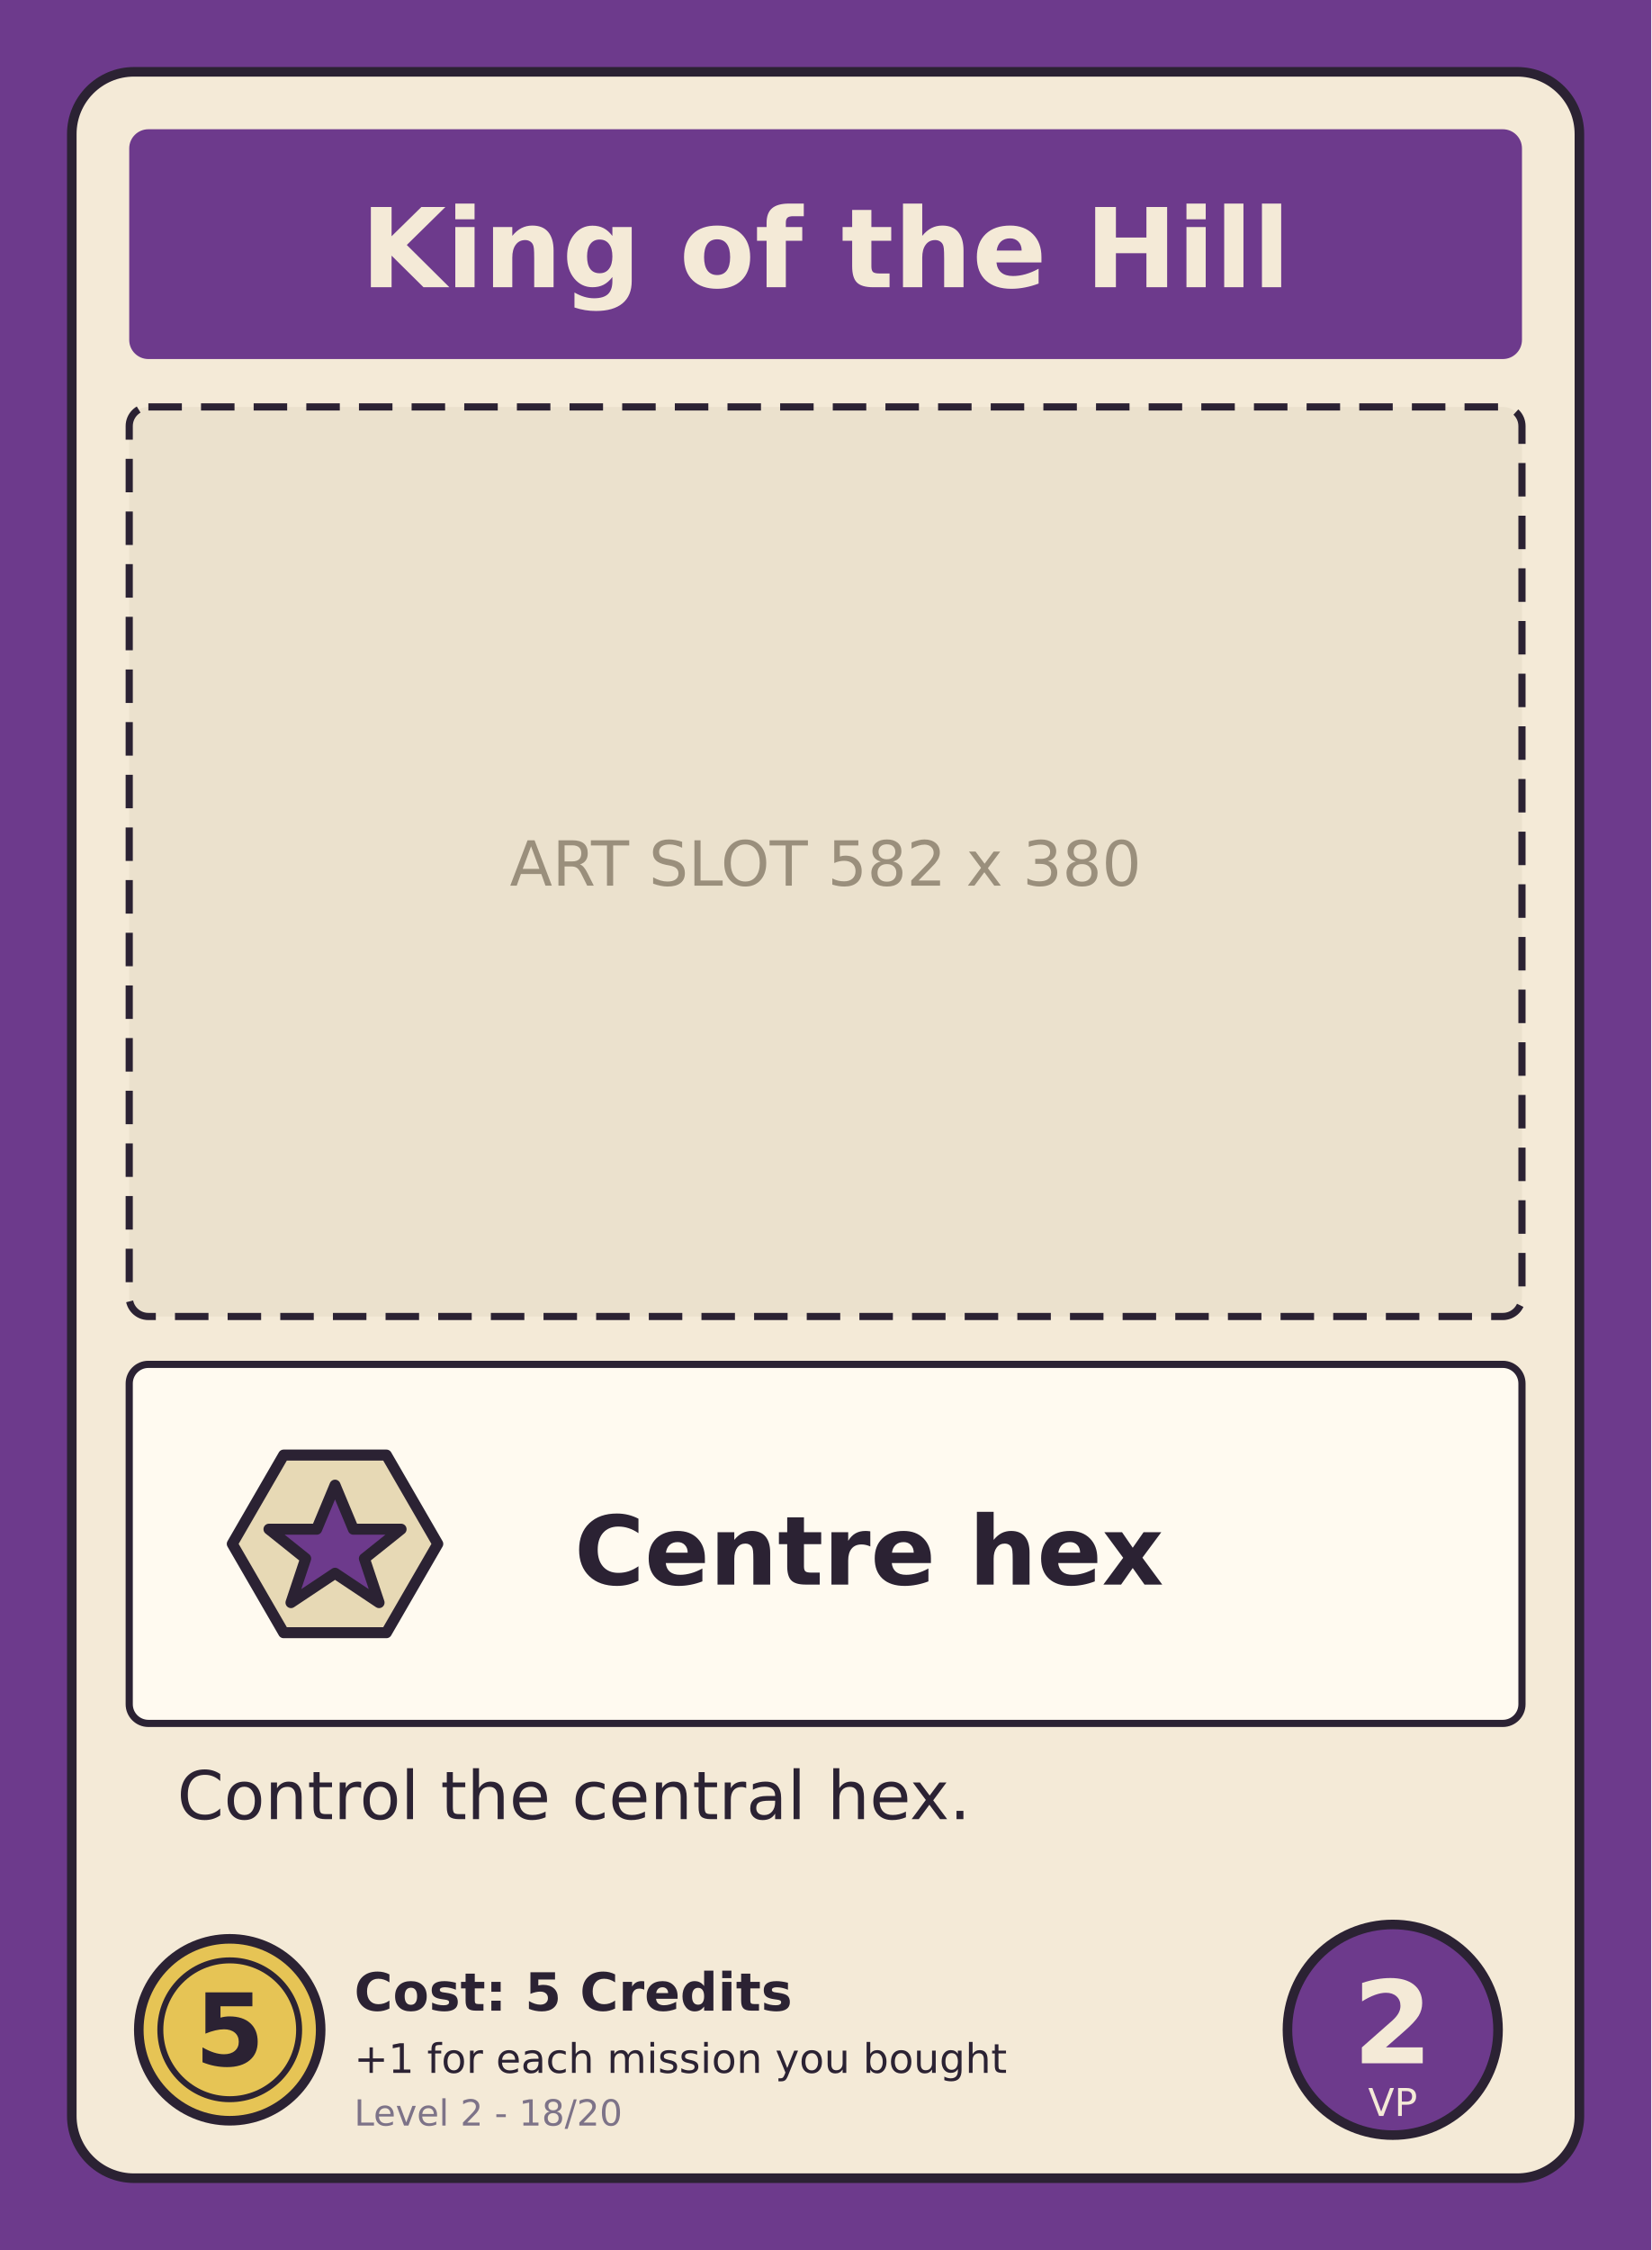
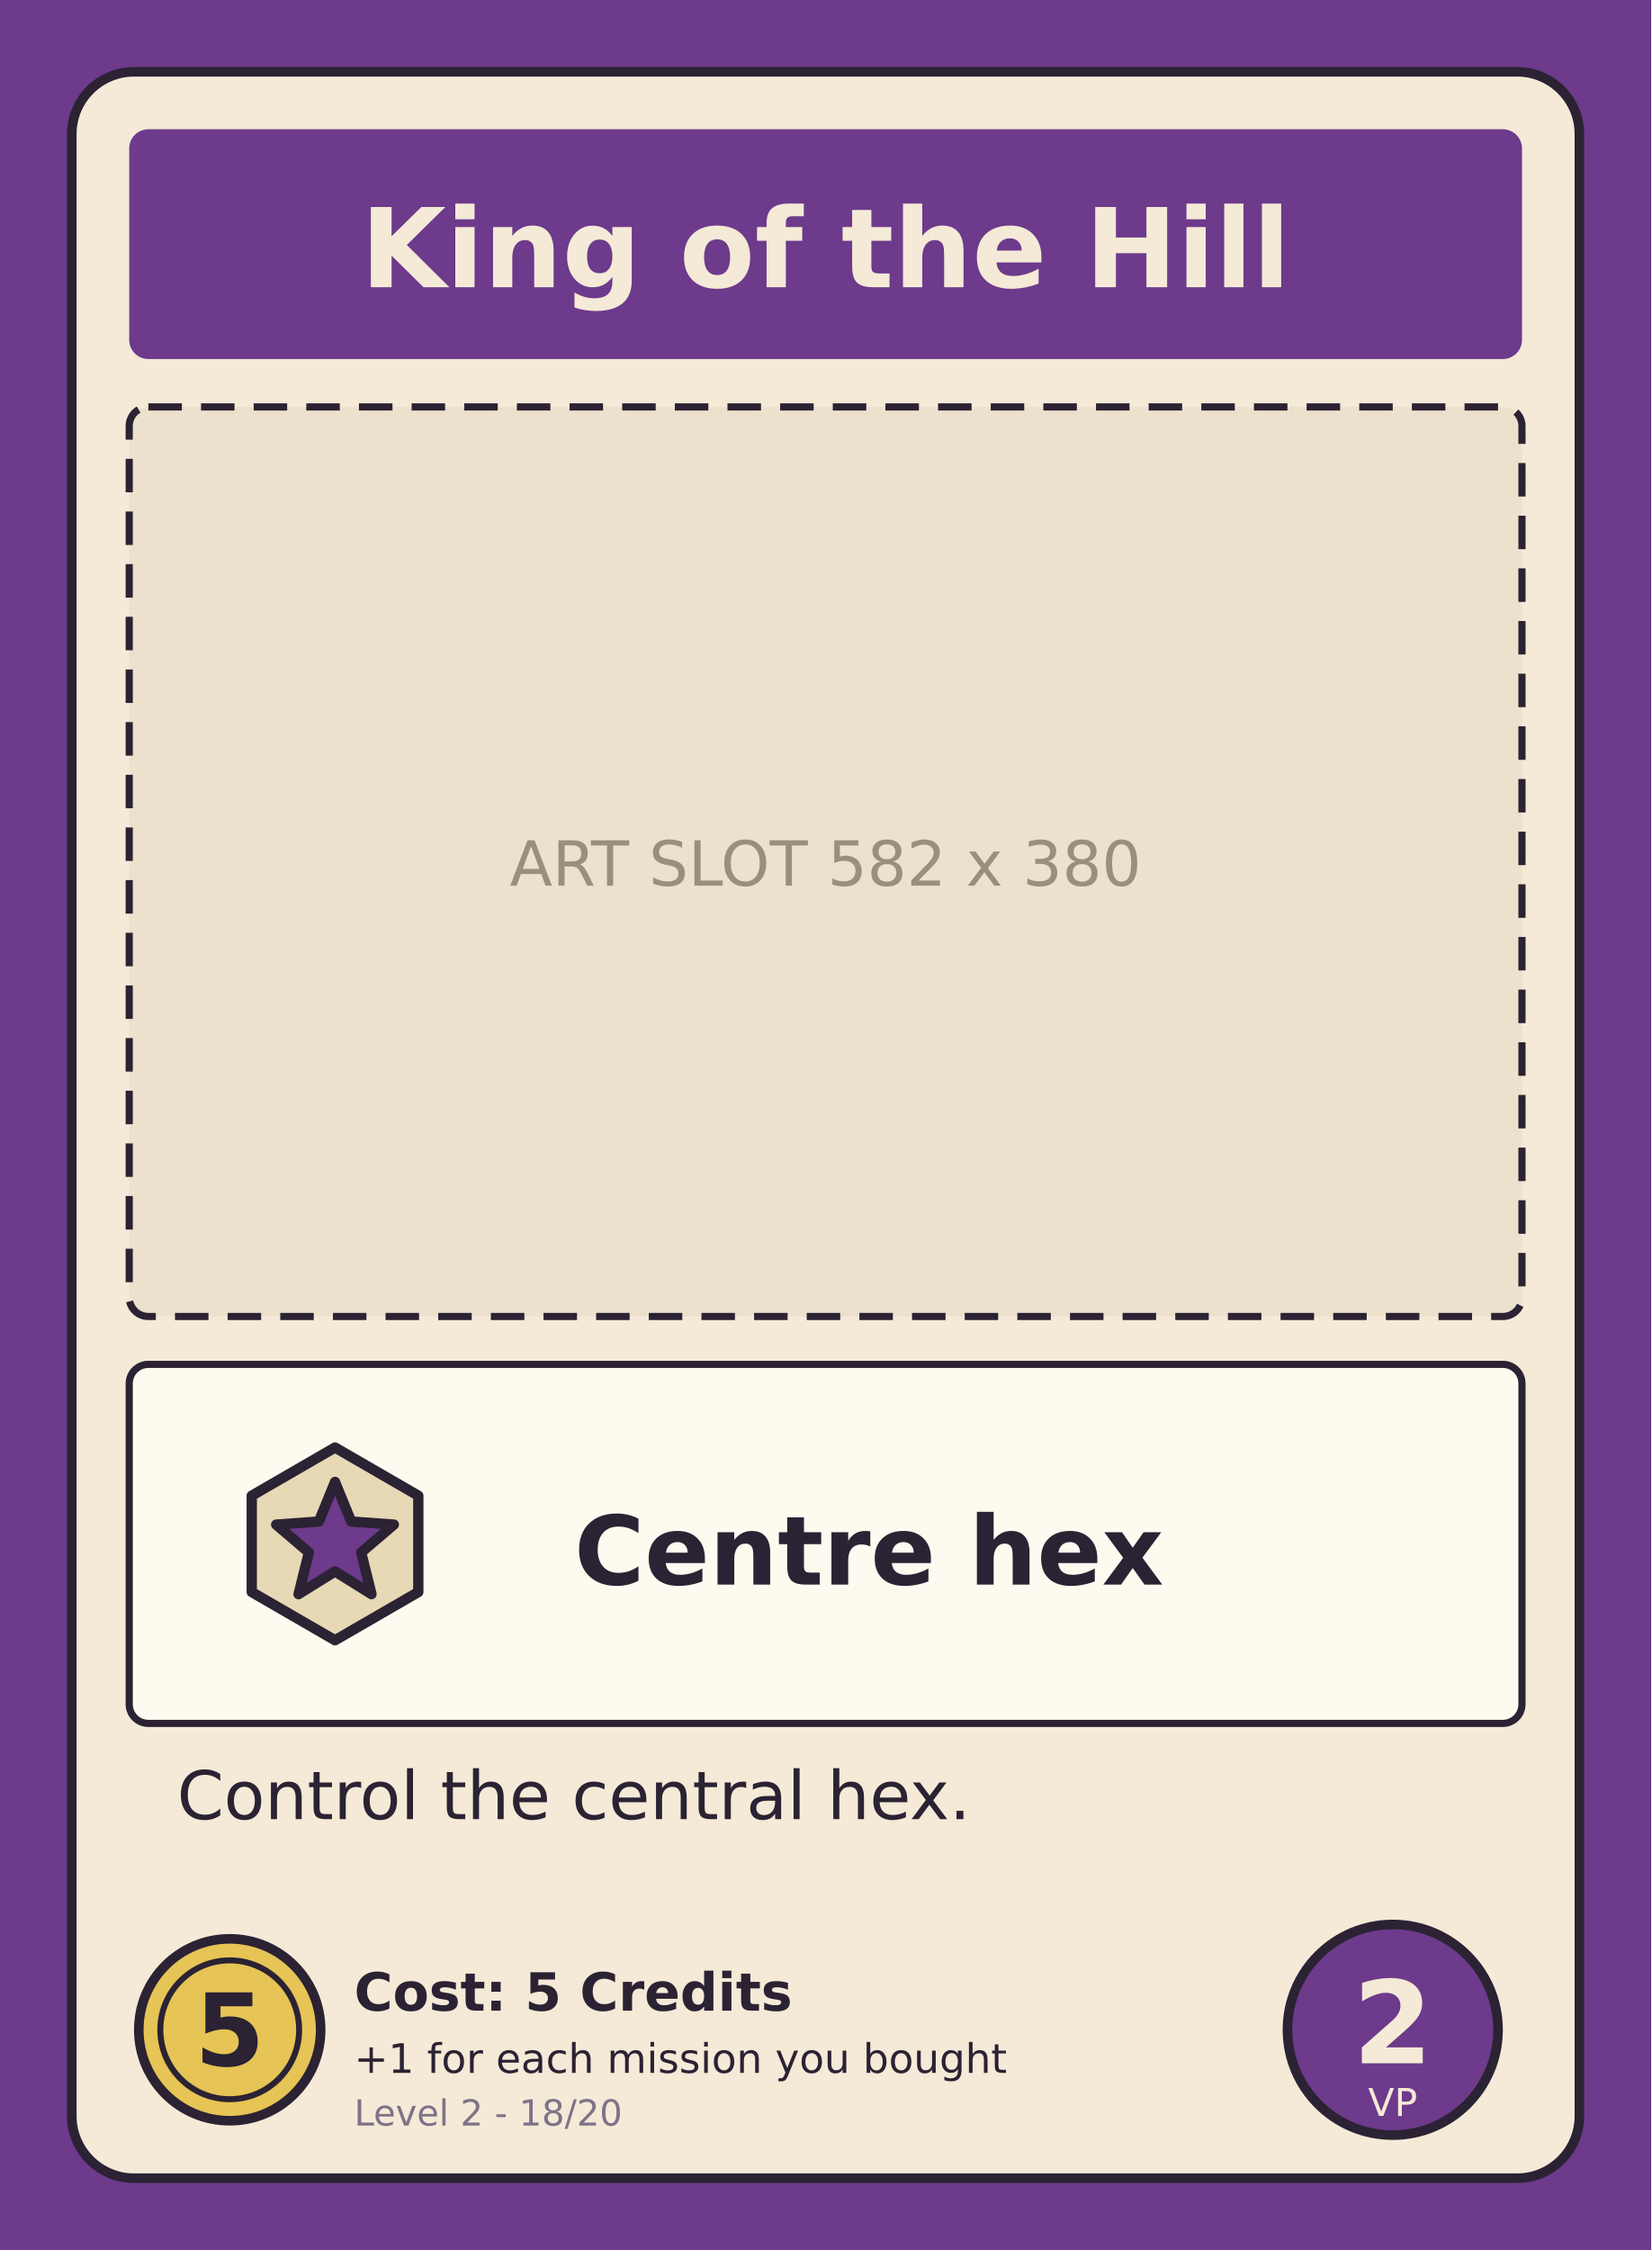
<svg xmlns="http://www.w3.org/2000/svg" viewBox="0 0 690 940" width="69.0mm" height="94.0mm" font-family="DejaVu Sans, Arial, sans-serif">
  <rect id="bleed" x="0" y="0" width="690" height="940" fill="#6d3a8c" />
  <rect id="trim" x="30" y="30" width="630" height="880" rx="26" fill="#f4ead7" stroke="#2b2233" stroke-width="4" />
  <rect x="54" y="54" width="582" height="96" rx="8" fill="#6d3a8c" />
  <text x="345.0" y="120" text-anchor="middle" font-size="46" font-weight="bold" fill="#f4ead7">King of the Hill</text>
  <g id="art-slot">
    <rect x="54" y="170" width="582" height="380" rx="8" fill="#ebe1cd" stroke="#2b2233" stroke-width="3" stroke-dasharray="14 8" />
    <text class="placeholder" x="345.0" y="370" text-anchor="middle" font-size="26" fill="#9a8f7c">ART SLOT 582 x 380</text>
  </g>
  <rect x="54" y="570" width="582" height="150" rx="8" fill="#fffaf0" stroke="#2b2233" stroke-width="3" />
-   <g transform="translate(140,645) scale(1.533333)" stroke="#2b2233" stroke-width="3" stroke-linejoin="round" fill="none">
-     <polygon points="28.0,0.0 14.0,24.2 -14.0,24.2 -28.0,0.0 -14.0,-24.2 14.0,-24.2" fill="#e7d9b5" />
-     <path d="M0 -16 L5 -4 L18 -4 L8 4 L12 16 L0 8 L-12 16 L-8 4 L-18 -4 L-5 -4 Z" fill="#6d3a8c" />
+   <g transform="translate(140.0,645.0) scale(1.438)" stroke="#2b2233" stroke-width="3" stroke-linejoin="round" stroke-linecap="round" fill="none">
+     <polygon points="24.2,-14.0 24.2,14.0 0.0,28.0 -24.2,14.0 -24.2,-14.0 -0.0,-28.0" fill="#e7d9b5" />
+     <polygon points="0.0,-18.0 4.7,-6.5 17.1,-5.6 7.6,2.5 10.6,14.6 0.0,8.0 -10.6,14.6 -7.6,2.5 -17.1,-5.6 -4.7,-6.5" fill="#6d3a8c" />
  </g>
  <text x="240" y="662" font-size="40" font-weight="bold" fill="#2b2233">Centre hex</text>
  <text x="74" y="760" font-size="28" fill="#2b2233">Control the central hex.</text>
  <g id="cost">
    <circle cx="96" cy="848" r="38" fill="#e6c455" stroke="#2b2233" stroke-width="4" />
    <circle cx="96" cy="848" r="29" fill="none" stroke="#2b2233" stroke-width="2.5" />
    <text x="96" y="863" text-anchor="middle" font-size="42" font-weight="bold" fill="#2b2233">5</text>
  </g>
  <text x="148" y="840" font-size="22" font-weight="bold" fill="#2b2233">Cost: 5 Credits</text>
  <text x="148" y="866" font-size="17" fill="#2b2233">+1 for each mission you bought</text>
  <text x="148" y="888" font-size="15" fill="#7d7388">Level 2  -  18/20</text>
  <circle cx="582" cy="848" r="44" fill="#6d3a8c" stroke="#2b2233" stroke-width="4" />
  <text x="582" y="862" text-anchor="middle" font-size="48" font-weight="bold" fill="#f4ead7">2</text>
  <text x="582" y="884" text-anchor="middle" font-size="16" fill="#f4ead7">VP</text>
</svg>
